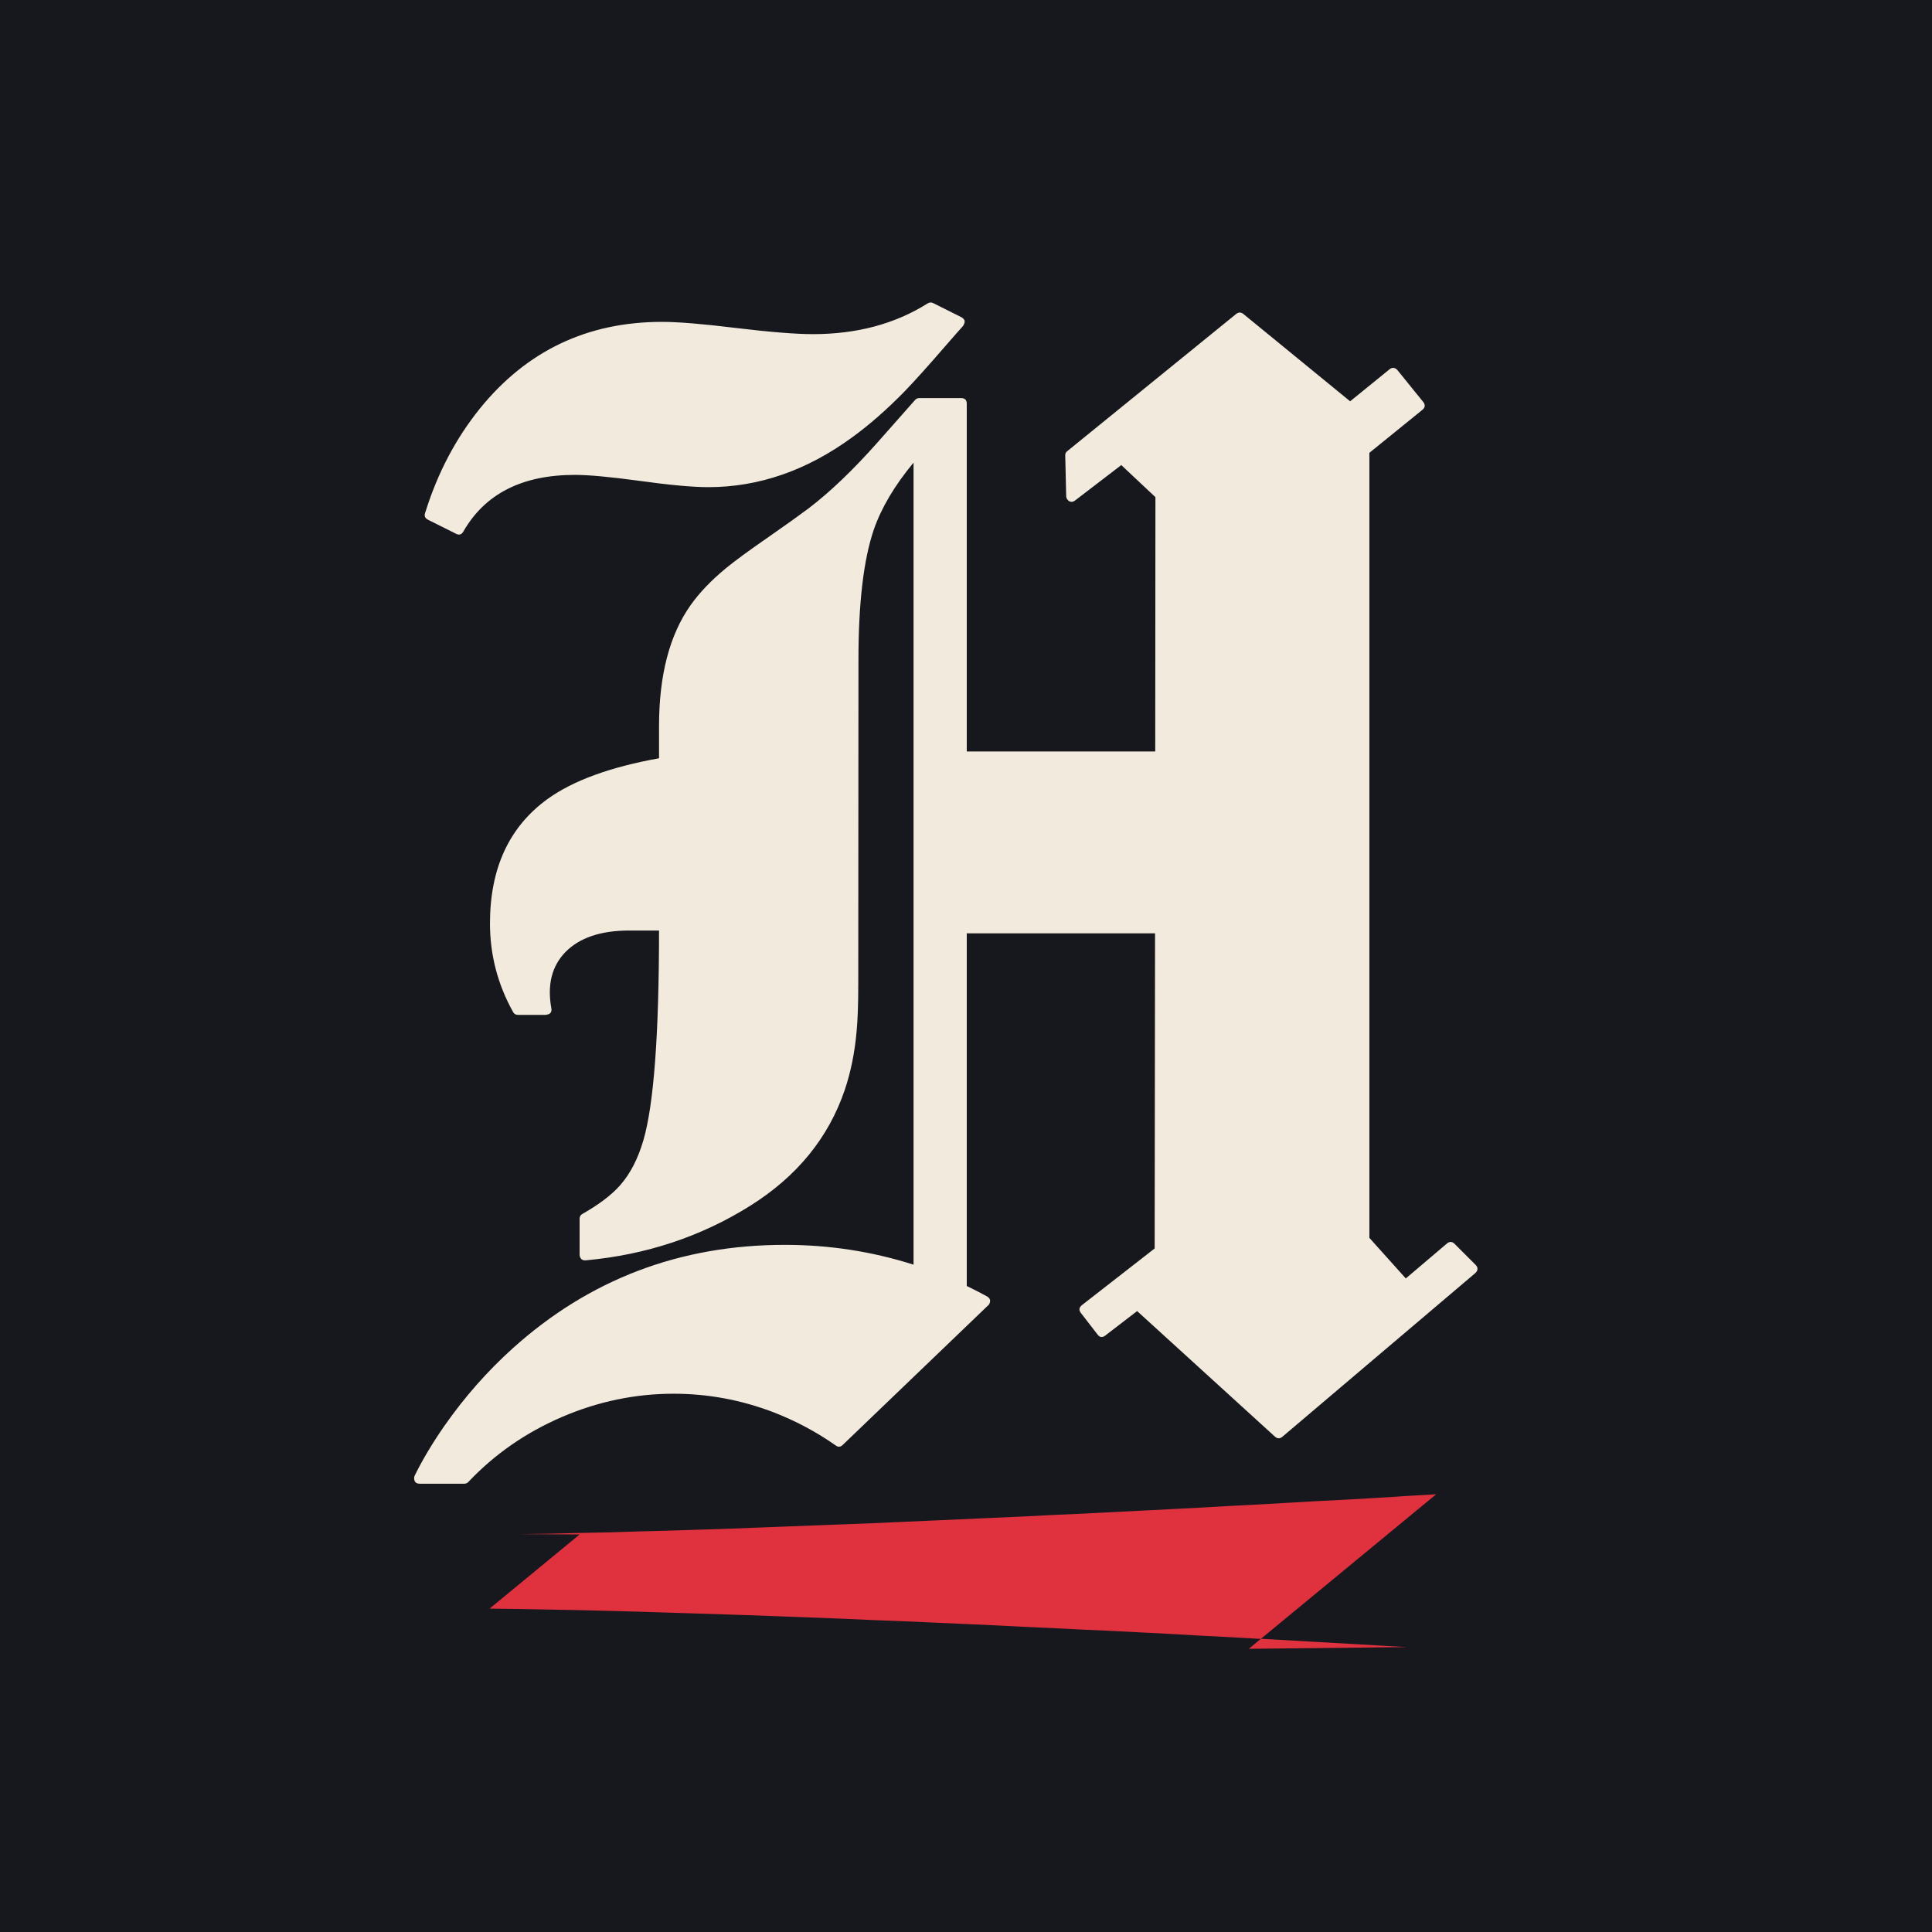
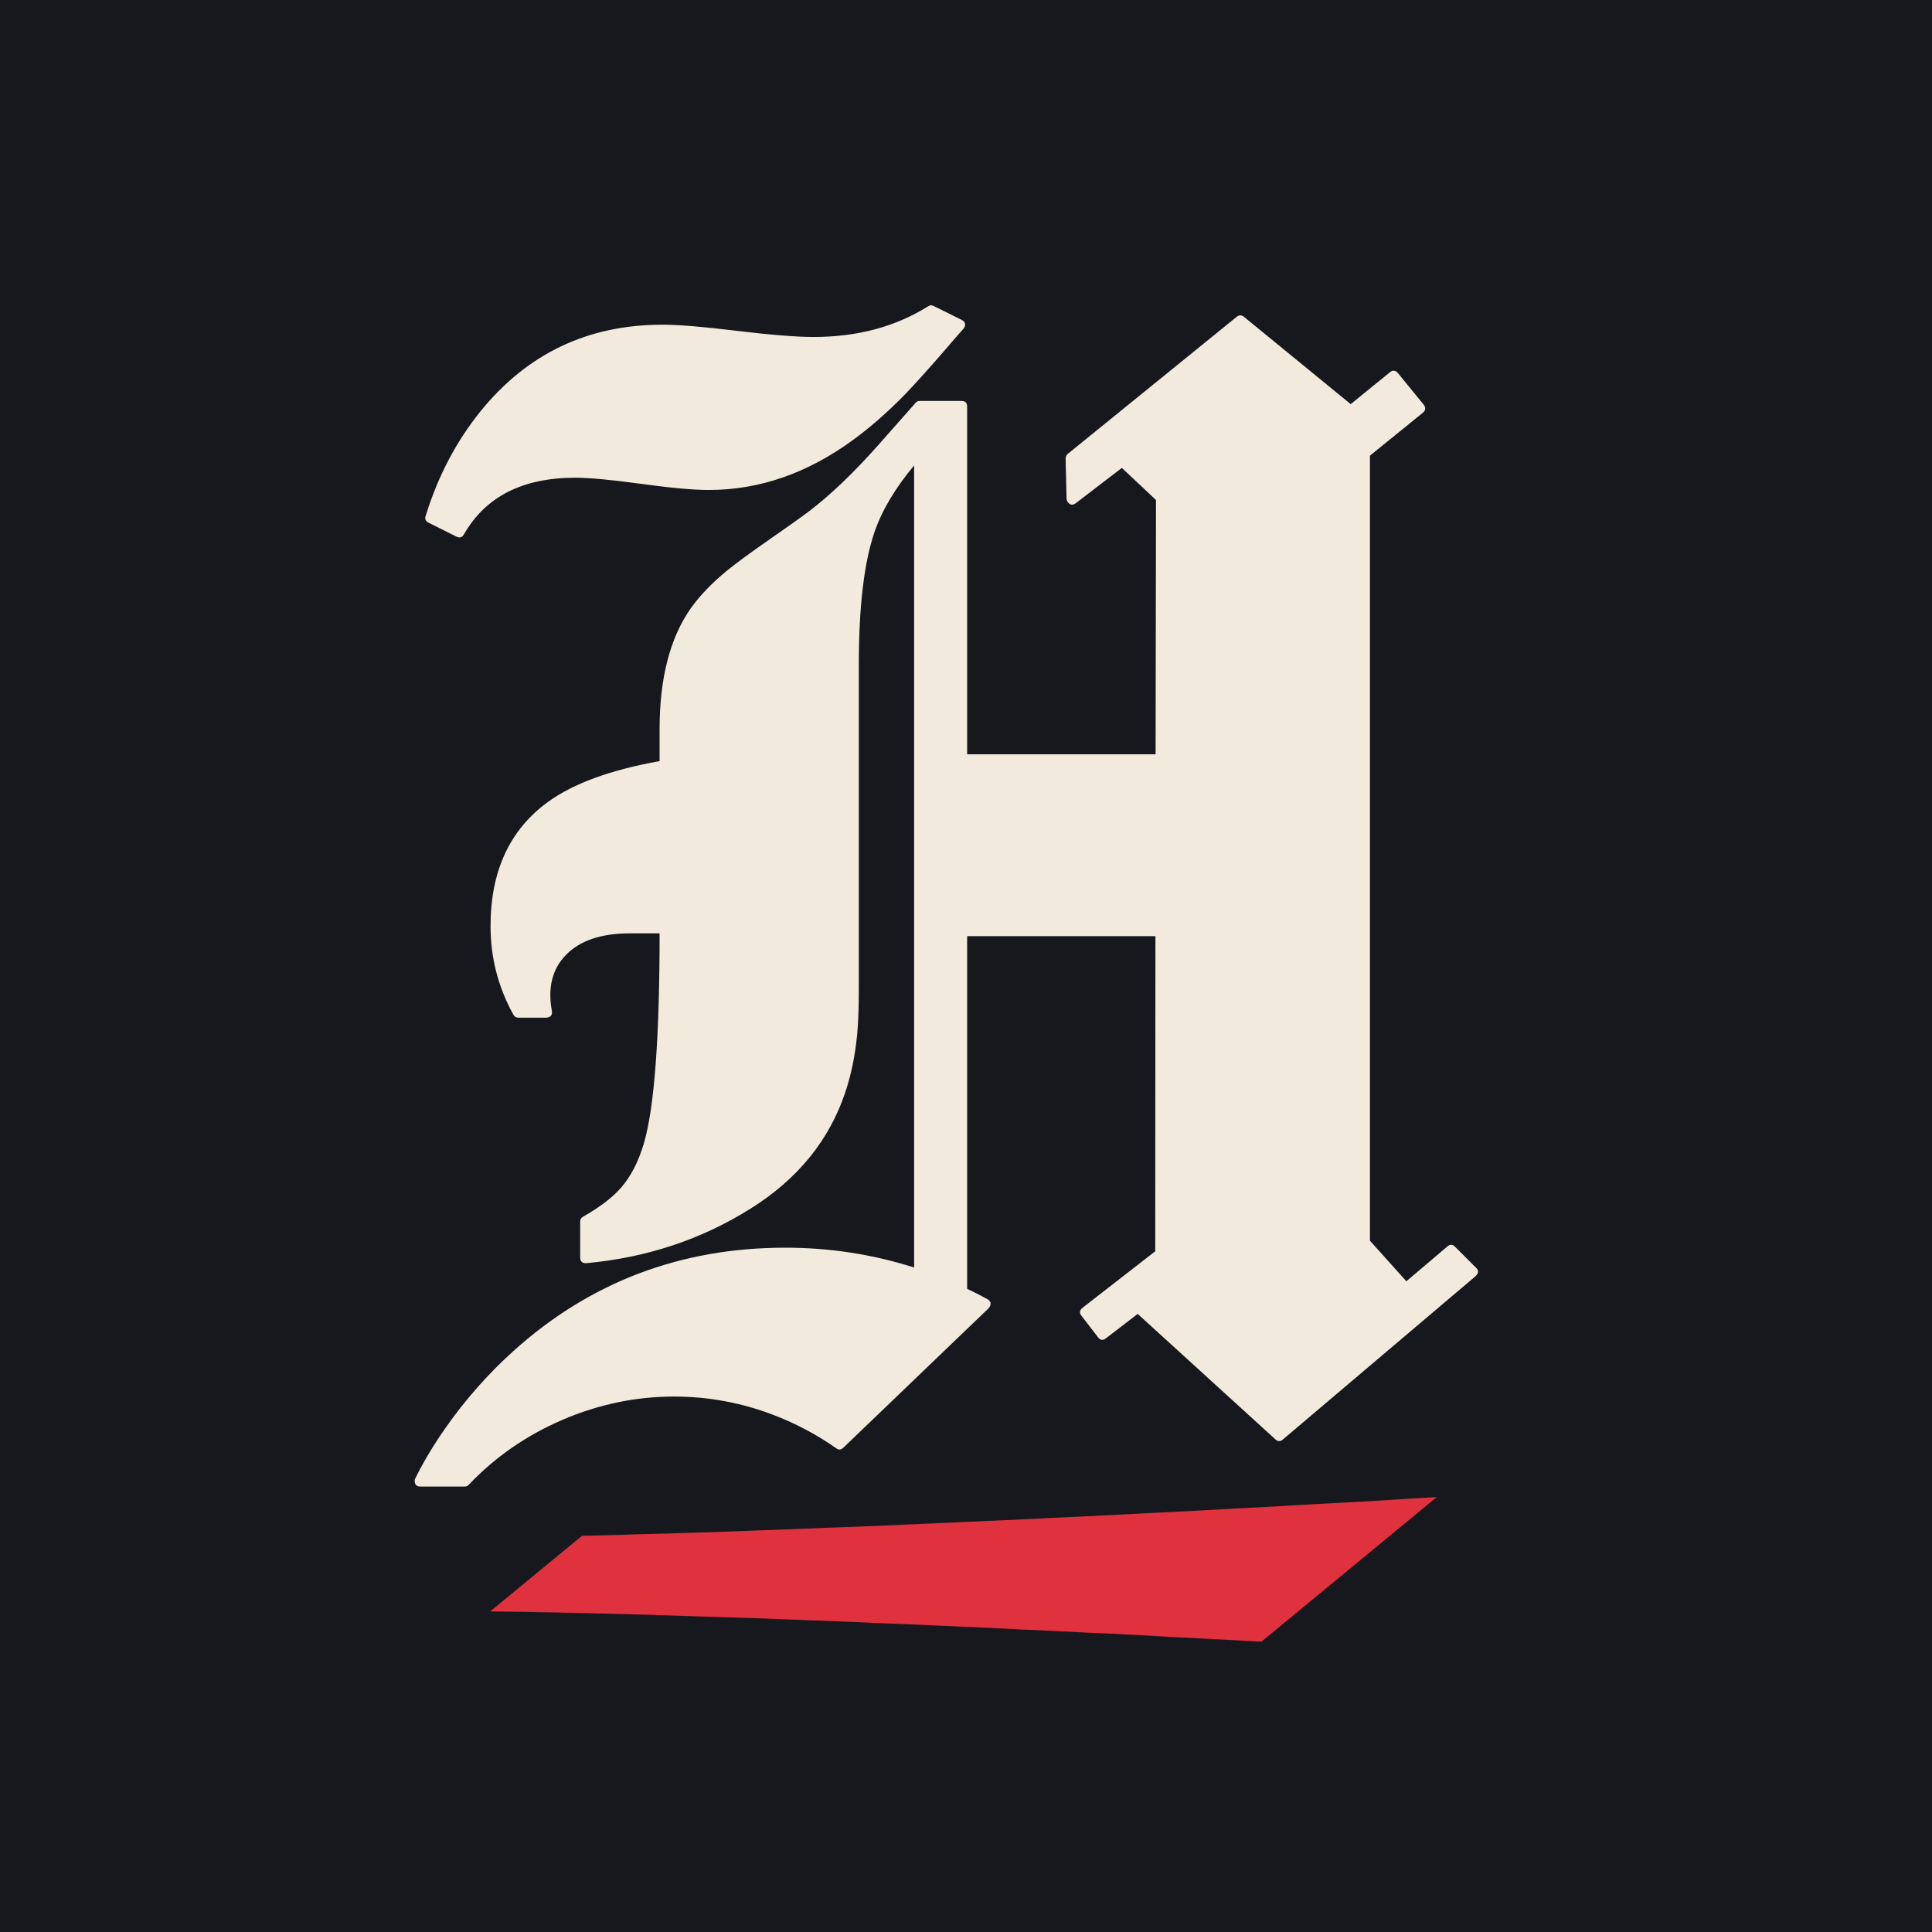
<svg xmlns="http://www.w3.org/2000/svg" width="1024" height="1024" viewBox="0 0 1024 1024">
  <rect width="1024" height="1024" fill="#17181E" />
-   <path fill="#F2EBDD" d="M308.7 643.4Q321.9 635.9 328.7 628.2Q336.7 619.1 341 604.4Q349.3 576 349.3 493.2L346.1 493.2L333.5 493.2Q310.8 493.2 299.6 504.7Q288.9 515.8 292.2 534.3Q292.8 537.3 289.8 537.8Q289.5 537.9 289.3 537.9H274.5Q272.7 537.9 271.9 536.3Q259.7 514.4 259.7 489.4Q259.7 445.6 290.2 423.5Q310.4 408.9 349.3 401.9V384.9Q349.3 344.4 366 320.8Q373 310.9 384.6 301.3Q391.6 295.5 407.8 284.3Q421.3 274.9 428.5 269.5Q445.6 256.5 465.2 234.4L485 212Q485.9 211 487.2 211H509.4Q512.4 211 512.4 214L512.4 398.3H612.3L612.4 263.5L594.3 246.5L569.9 265.2Q567.5 267 565.7 264.7Q565.1 263.9 565.1 262.9L564.6 241.5Q564.5 240 565.7 239.1L655.2 166.4Q657.1 164.9 659 166.4L715.6 212.7L736.4 195.8Q737.6 194.8 738.7 195Q739.7 195.1 740.7 196.2L754.3 213Q756.2 215.4 753.8 217.3L725.8 240V656.1L745.1 677.6L766.9 659.1Q769 657.3 771 659.3L782.1 670.4Q783.1 671.4 783.1 672.5Q783.1 673.6 782.1 674.6Q782 674.7 781.9 674.8L679.7 761.5Q677.7 763.2 675.7 761.4L602.7 694.9L585.9 707.8Q583.5 709.7 581.7 707.3L572.9 695.9Q571.1 693.6 573.5 691.7L612 661.7L612.2 494.7H512.4L512.4 555.6L512.4 681.6Q517.8 684.2 523.1 687.1Q525.7 688.6 524.3 691.2Q524.1 691.6 523.7 691.9L446.7 765.8Q444.9 767.6 442.9 766.1Q427.7 755.4 409.9 748.5Q384.2 738.7 357 738.7Q326.6 738.7 297.9 751Q269.1 763.4 248.3 785.4Q247.4 786.4 246.1 786.4H222.5Q219.5 786.4 219.5 783.4Q219.5 782.7 219.8 782.1Q226 769.5 235.5 755.8Q251.5 732.9 271.8 714.6Q332.7 659.8 416 659.8Q451.2 659.8 484.2 670.3L484.2 487.1L484.2 245.2Q469.1 263.4 463.1 280.8Q455 304.7 455 349.6L454.9 521.8V522Q454.9 537.5 454 546.9Q452.5 563.5 447.8 577.5Q434.9 615.7 397.6 639.1Q358.5 663.6 310.5 668Q309 668.1 308.2 667.4Q307.4 666.7 307.2 665.2Q307.2 665.1 307.2 665V646Q307.2 644.2 308.7 643.4ZM241.7 282.9 226.9 275.5Q224.5 274.3 225.3 271.9Q225.4 271.7 225.6 271Q235.3 240.2 254.3 216.6Q291.5 170.6 350.9 170.6Q363.6 170.6 389.8 173.8Q417.1 177.1 430.9 177.1Q465.8 177.1 491.7 160.8Q493.2 159.9 494.7 160.7L509.5 168.1Q510.8 168.8 511.2 169.8Q511.5 170.8 510.8 172.1Q510.6 172.5 510.4 172.8Q507.5 176 500.9 183.6Q487.5 199.1 479.4 207.5Q465.4 221.8 451.8 231.7Q415.6 258.2 375.4 258.2Q362.9 258.2 338.5 254.8Q315.6 251.7 304.7 251.7Q262.8 251.7 245.6 281.7Q244.2 284.2 241.7 282.9Z" />
-   <path fill="#E0313F" d="M259.5 852.6 307.2 813.3 275.2 813.1 290.9 812.9 306.6 812.5 322.3 812.2 337.9 811.7 353.6 811.3 369.3 810.8 385 810.3 400.6 809.7 416.3 809.1 432 808.5 447.7 807.9 463.4 807.3 479 806.6 494.7 805.9 510.4 805.2 526.1 804.5 541.7 803.8 557.4 803 573.1 802.3 588.8 801.5 604.5 800.7 620.1 799.9 635.8 799.1 651.5 798.2 667.2 797.4 682.9 796.5 698.5 795.6 714.2 794.8 729.9 793.9 745.6 792.9 761.2 792 668.3 868.6 682.9 869.4 698.5 870.3 714.2 871.2 729.9 872.1 745.6 873 661.9 873.9 668.3 868.6 667.2 868.6 651.5 867.7 635.8 866.9 620.1 866 604.5 865.2 588.8 864.4 573.1 863.7 557.4 862.9 541.7 862.2 526.1 861.4 510.4 860.7 494.7 860 479 859.3 463.4 858.7 447.7 858 432 857.4 416.3 856.8 400.6 856.2 385 855.7 369.3 855.2 353.6 854.7 337.9 854.2 322.3 853.8 306.6 853.4 290.9 853.1 275.2 852.8Z" />
+   <path fill="#F2EBDD" d="M309 644.9Q322.2 637.4 329 629.7Q337 620.6 341.3 605.9Q349.6 577.5 349.6 494.7L346.3 494.7L333.8 494.7Q311 494.7 299.9 506.2Q289.1 517.3 292.5 535.8Q293 538.8 290.1 539.3Q289.8 539.4 289.5 539.4H274.8Q273 539.4 272.1 537.8Q260 515.9 260 490.9Q260 447.1 290.5 425Q310.6 410.4 349.6 403.4V386.4Q349.6 345.9 366.2 322.3Q373.3 312.4 384.9 302.8Q391.9 297 408 285.8Q421.6 276.4 428.8 271Q445.9 258 465.5 235.9L485.3 213.5Q486.1 212.5 487.5 212.5H509.6Q512.6 212.5 512.6 215.5L512.6 399.8H612.5L612.7 265L594.6 248L570.2 266.7Q567.8 268.5 566 266.2Q565.4 265.4 565.3 264.4L564.8 243Q564.8 241.6 565.9 240.6L655.5 167.9Q657.4 166.4 659.3 167.9L715.9 214.2L736.7 197.3Q737.9 196.3 738.9 196.5Q740 196.6 740.9 197.7L754.6 214.5Q756.4 216.9 754.1 218.8L726.1 241.5V657.6L745.4 679.1L767.2 660.6Q769.3 658.8 771.2 660.8L782.3 671.9Q783.4 672.9 783.4 674Q783.4 675.1 782.3 676.1Q782.3 676.2 782.2 676.3L679.9 763Q677.9 764.7 676 762.9L603 696.4L586.2 709.3Q583.8 711.2 582 708.8L573.2 697.4Q571.4 695.1 573.7 693.2L612.3 663.2L612.4 496.2H512.6L512.6 557.1L512.6 683.1Q518.1 685.7 523.4 688.6Q526 690.1 524.5 692.7Q524.3 693.1 524 693.4L447 767.3Q445.2 769.1 443.2 767.6Q428 756.9 410.1 750Q384.5 740.2 357.3 740.2Q326.9 740.2 298.2 752.5Q269.4 764.9 248.5 786.9Q247.6 787.9 246.4 787.9H222.8Q219.8 787.9 219.8 784.9Q219.8 784.2 220.1 783.6Q226.3 771 235.8 757.3Q251.8 734.4 272.1 716.1Q332.9 661.3 416.3 661.3Q451.4 661.3 484.5 671.8L484.5 488.6L484.5 246.7Q469.3 264.9 463.4 282.3Q455.3 306.2 455.2 351.1L455.2 523.3V523.5Q455.2 539 454.3 548.5Q452.7 565 448 579Q435.2 617.2 397.8 640.6Q358.8 665.1 310.8 669.5Q309.3 669.6 308.4 668.9Q307.6 668.2 307.5 666.7Q307.5 666.6 307.5 666.5V647.5Q307.5 645.7 309 644.9ZM241.9 284.4 227.1 277Q224.8 275.8 225.6 273.4Q225.7 273.2 225.9 272.5Q235.6 241.7 254.6 218.1Q291.8 172.1 351.1 172.1Q363.9 172.1 390.1 175.3Q417.4 178.6 431.2 178.6Q466.1 178.6 492 162.3Q493.4 161.4 494.9 162.2L509.8 169.6Q511.1 170.3 511.4 171.3Q511.8 172.3 511.1 173.6Q510.9 174 510.6 174.3Q507.7 177.5 501.2 185.1Q487.8 200.6 479.7 209Q465.7 223.3 452.1 233.2Q415.9 259.7 375.6 259.7Q363.2 259.7 338.7 256.3Q315.9 253.2 304.9 253.2Q263.1 253.2 245.9 283.2Q244.5 285.7 241.9 284.4Z" />
+   <path fill="#E0313F" d="M259.8 854.1 308.5 814 322.5 813.7 338.2 813.2 353.9 812.8 369.6 812.3 385.2 811.8 400.9 811.2 416.6 810.6 432.3 810 448 809.4 463.6 808.8 479.3 808.1 495 807.4 510.7 806.7 526.3 806 542 805.3 557.7 804.5 573.4 803.8 589.1 803 604.7 802.2 620.4 801.4 636.1 800.6 651.8 799.7 667.4 798.9 683.1 798 698.8 797.1 714.5 796.3 730.2 795.4 745.8 794.4 761.5 793.5 668.6 870.1 667.4 870.1 651.8 869.2 636.1 868.4 620.4 867.6 604.7 866.7 589.1 865.9 573.4 865.2 557.7 864.4 542 863.7 526.3 862.9 510.7 862.2 495 861.5 479.3 860.8 463.6 860.2 448 859.5 432.3 858.9 416.6 858.3 400.9 857.7 385.2 857.2 369.6 856.7 353.9 856.2 338.2 855.7 322.5 855.3 306.9 854.9 291.2 854.6 275.5 854.3Z" />
</svg>
